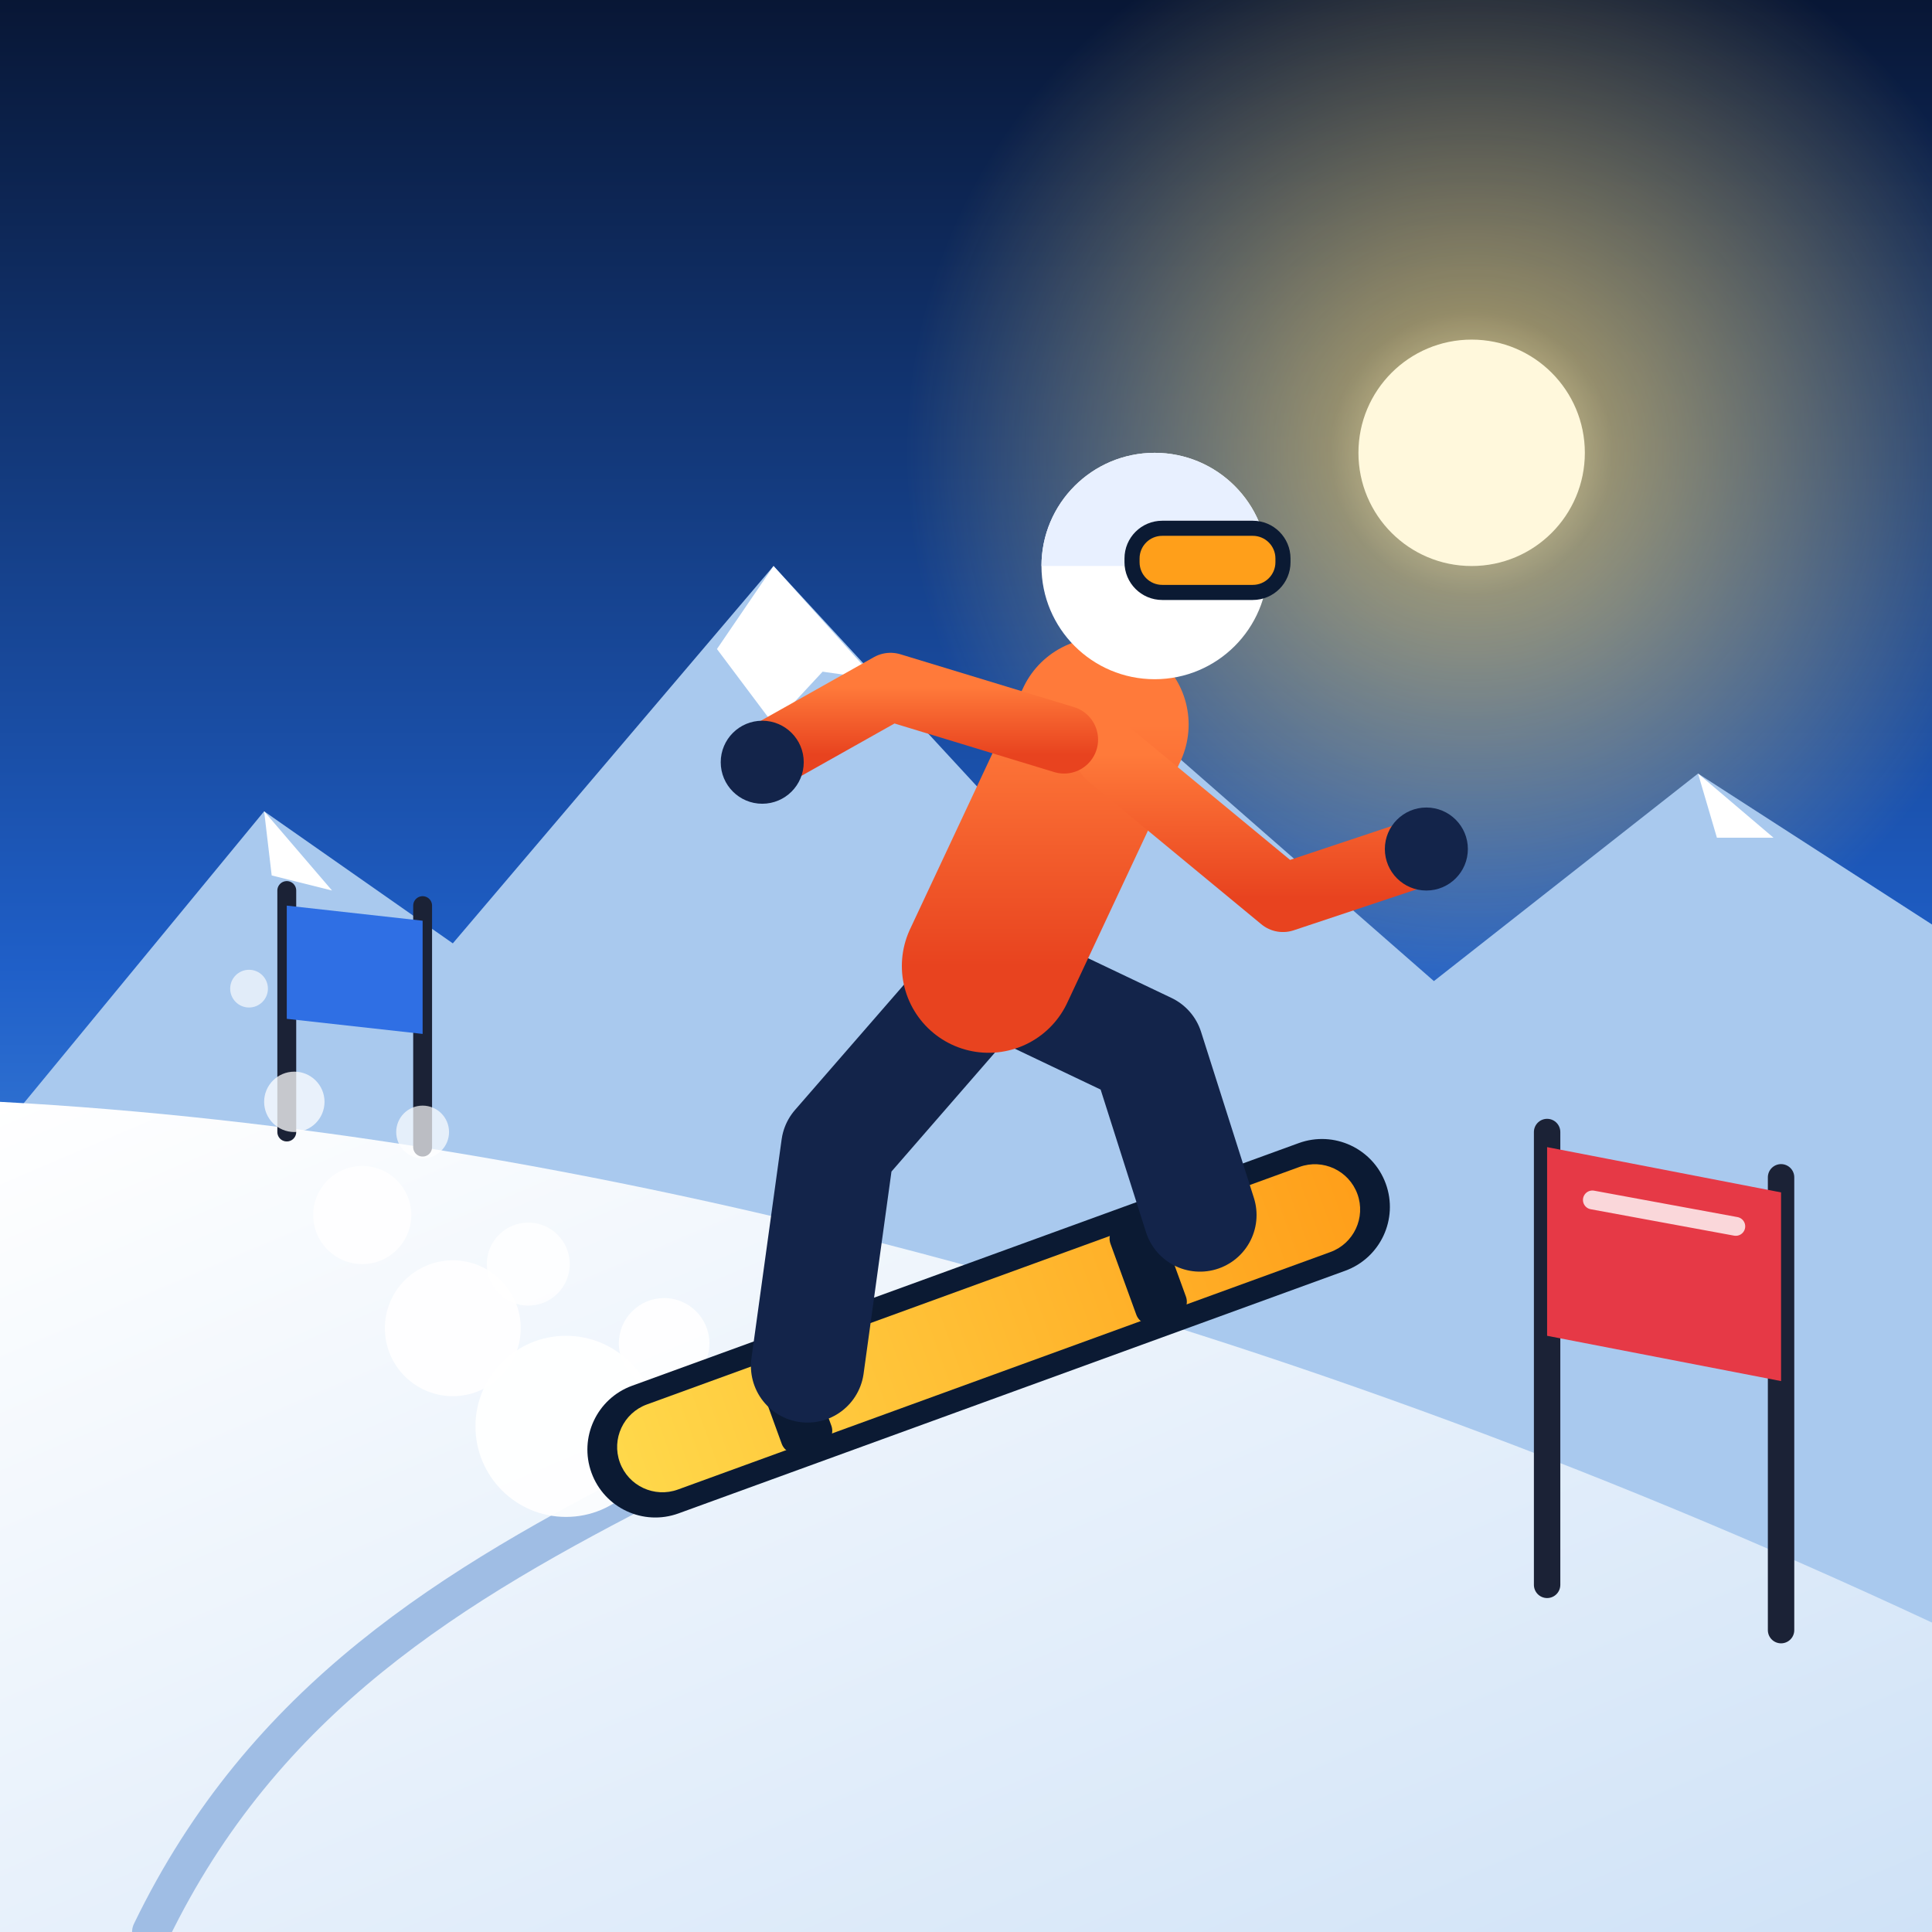
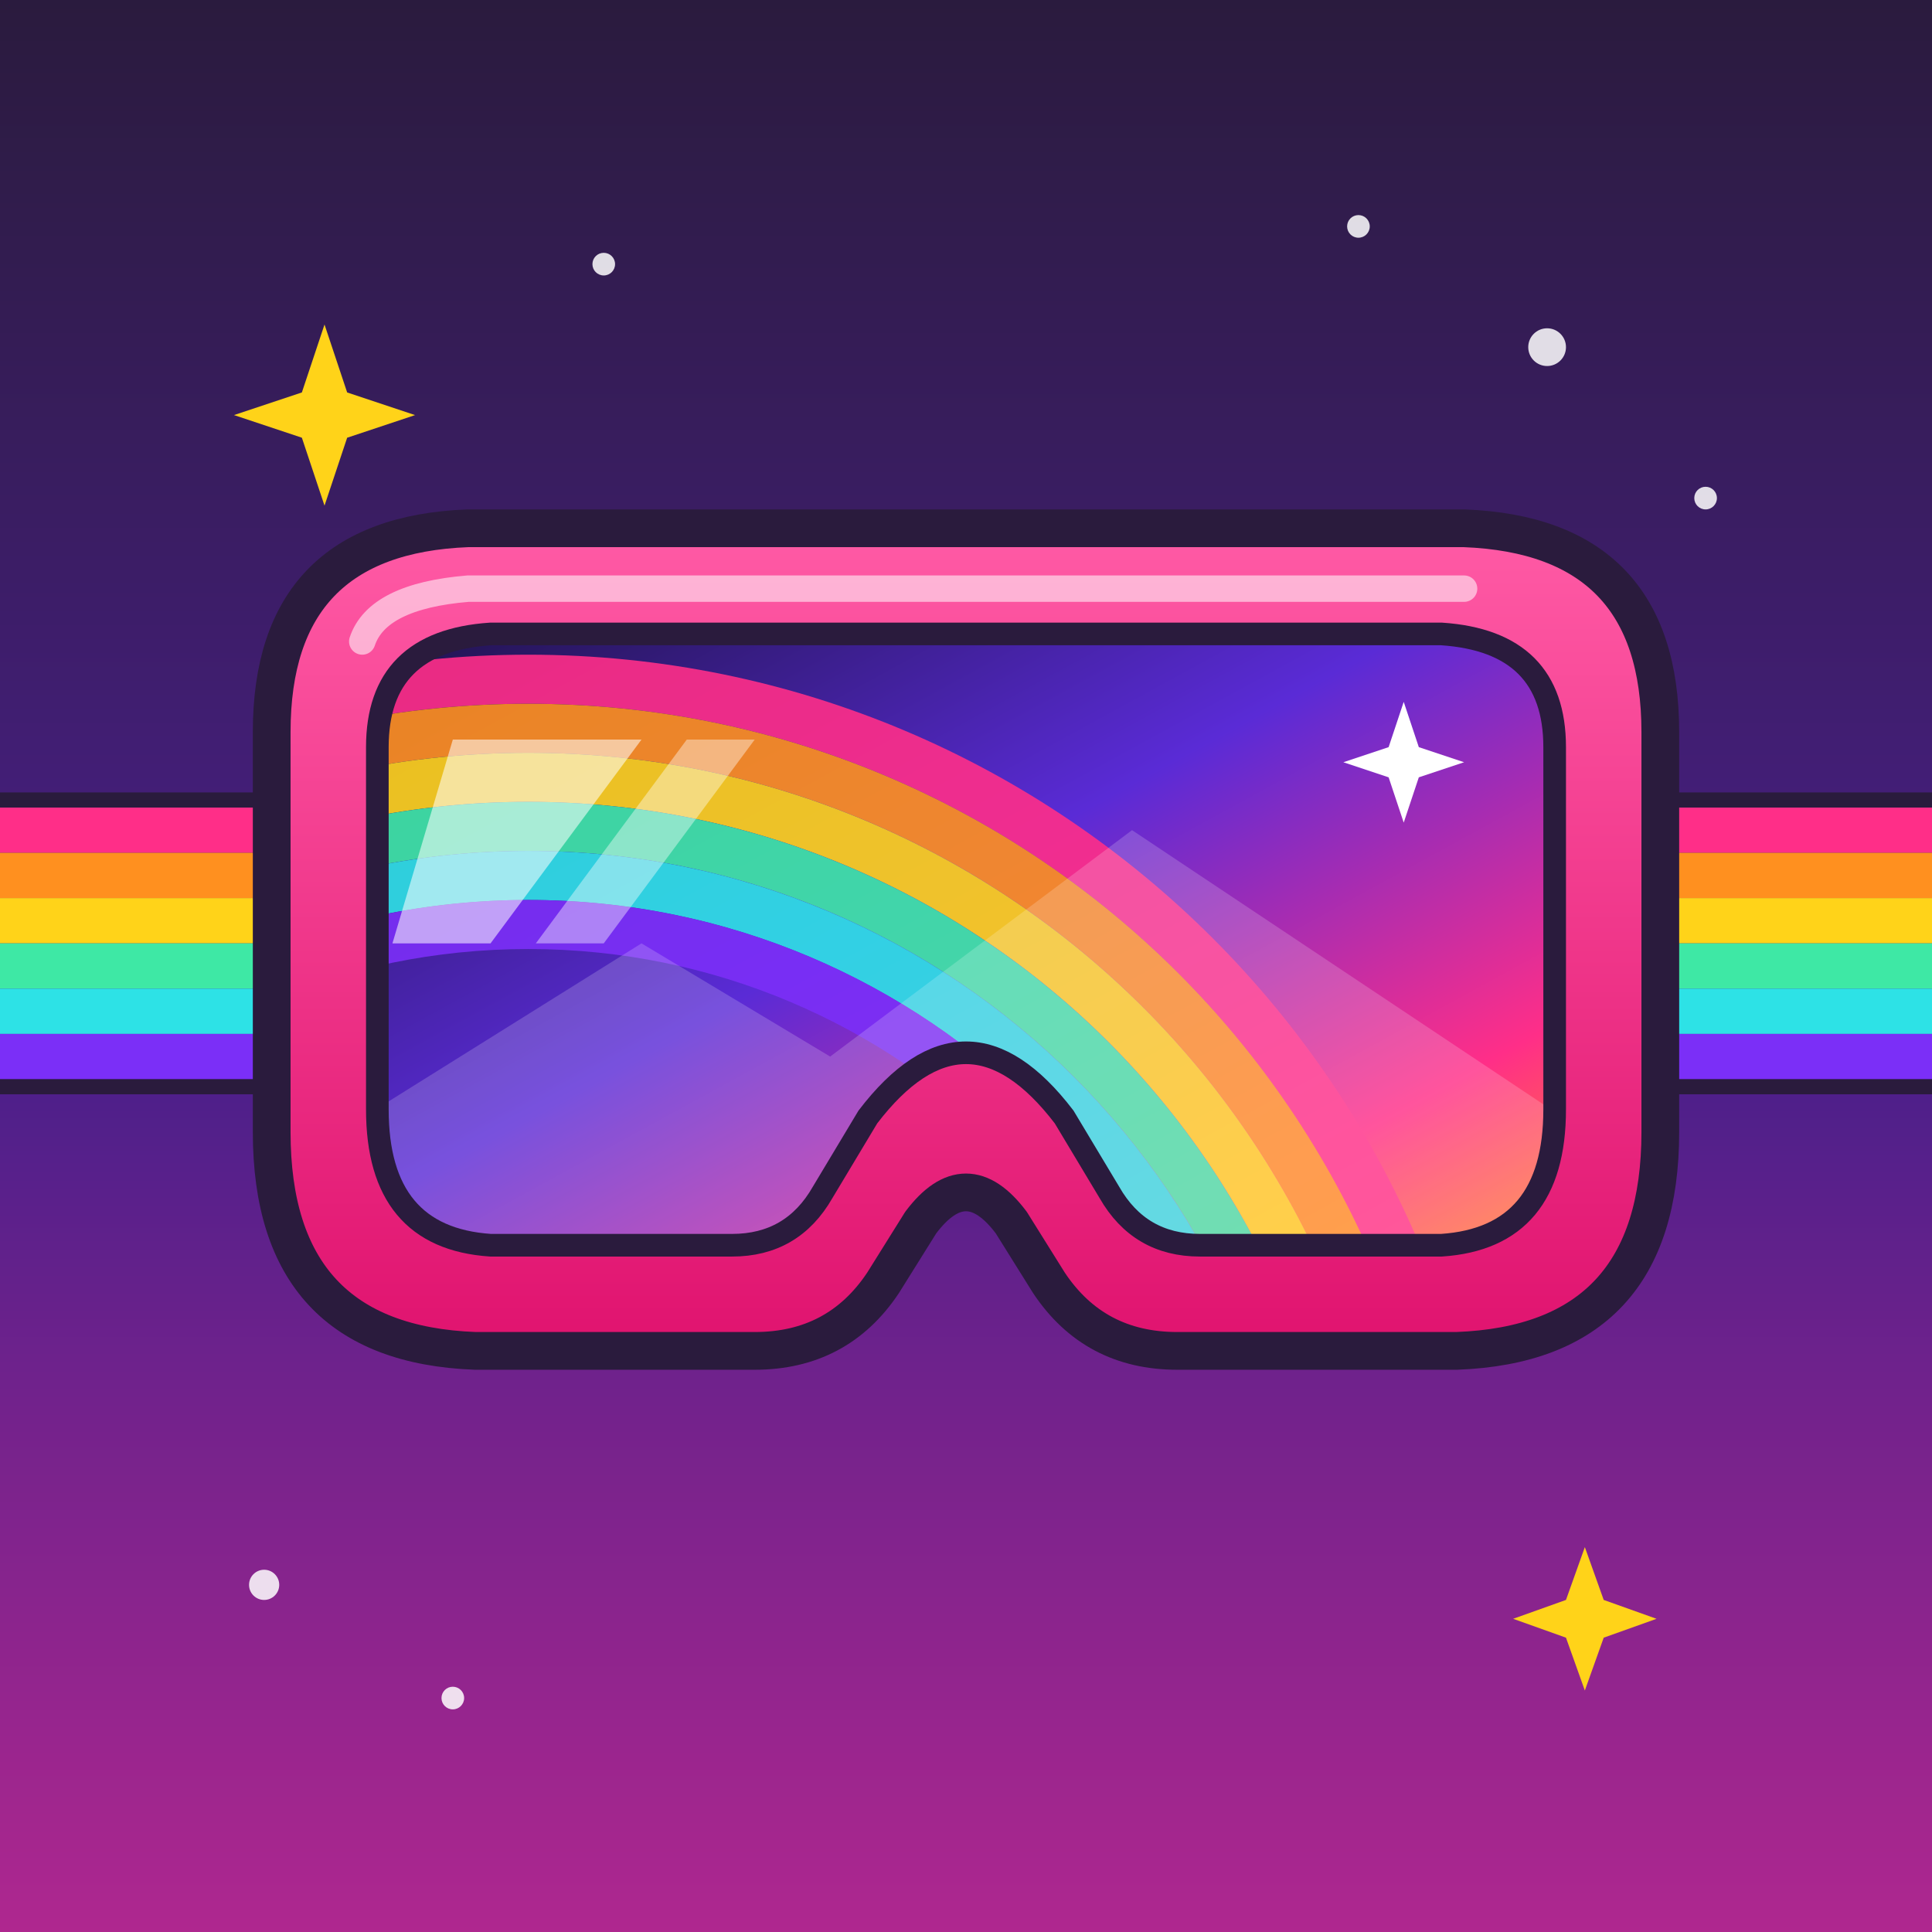
<svg xmlns="http://www.w3.org/2000/svg" viewBox="0 0 512 512">
  <defs>
-     <linearGradient id="sky" x1="0" y1="0" x2="0" y2="1">
-       <stop offset="0" stop-color="#081634" />
-       <stop offset=".5" stop-color="#1f5fc8" />
-       <stop offset="1" stop-color="#7cc8ff" />
+     <linearGradient id="bg" x1="0" y1="0" x2="0" y2="1">
+       <stop offset="0" stop-color="#2a1b3d" />
+       <stop offset=".55" stop-color="#4b1f8a" />
+       <stop offset="1" stop-color="#b0278f" />
    </linearGradient>
-     <radialGradient id="sun" cx="390" cy="120" r="150" gradientUnits="userSpaceOnUse">
-       <stop offset="0" stop-color="#fff6c8" stop-opacity=".95" />
-       <stop offset=".25" stop-color="#ffd76a" stop-opacity=".55" />
-       <stop offset="1" stop-color="#ffd76a" stop-opacity="0" />
-     </radialGradient>
-     <linearGradient id="snow" x1="0" y1="0" x2="1" y2="1">
-       <stop offset="0" stop-color="#ffffff" />
-       <stop offset="1" stop-color="#cfe2f7" />
+     <linearGradient id="lens" x1="0" y1="0" x2="1" y2="1">
+       <stop offset="0" stop-color="#1b1140" />
+       <stop offset=".45" stop-color="#5a2bd6" />
+       <stop offset=".8" stop-color="#ff2e88" />
+       <stop offset="1" stop-color="#ff901f" />
    </linearGradient>
-     <linearGradient id="board" x1="0" y1="0" x2="1" y2="0">
-       <stop offset="0" stop-color="#ffd84a" />
-       <stop offset="1" stop-color="#ff9f1a" />
+     <linearGradient id="frame" x1="0" y1="0" x2="0" y2="1">
+       <stop offset="0" stop-color="#ff5aa5" />
+       <stop offset="1" stop-color="#e0136f" />
    </linearGradient>
-     <linearGradient id="jacket" x1="0" y1="0" x2="0" y2="1">
-       <stop offset="0" stop-color="#ff7a3a" />
-       <stop offset="1" stop-color="#e8431f" />
-     </linearGradient>
+     <clipPath id="lc">
+       <path d="M100 198 Q100 170 130 168 L382 168 Q412 170 412 198 L412 294 Q412 328 382 330 L318 330 Q302 330 294 316 L282 296 Q256 262 230 296 L218 316 Q210 330 194 330 L130 330 Q100 328 100 294 Z" />
+     </clipPath>
  </defs>
-   <rect width="512" height="512" fill="url(#sky)" />
-   <circle cx="390" cy="120" r="150" fill="url(#sun)" />
-   <circle cx="390" cy="120" r="30" fill="#fff8dc" />
-   <path d="M0 300 L70 215 L120 250 L205 150 L265 215 L300 190 L380 260 L450 205 L512 245 L512 512 L0 512 Z" fill="#a9c9ee" />
-   <path d="M205 150 L232 180 L218 178 L205 192 L190 172 Z M450 205 L470 222 L455 222 Z M70 215 L88 236 L72 232 Z" fill="#ffffff" />
-   <path d="M0 292 C150 300 330 345 512 430 L512 512 L0 512 Z" fill="url(#snow)" />
-   <path d="M40 512 C70 450 120 420 175 392" fill="none" stroke="#9fbde4" stroke-width="10" stroke-linecap="round" />
+   <rect width="512" height="512" fill="url(#bg)" />
+   <g fill="#ffd319">
+     <path d="M86 86 l6 18 18 6 -18 6 -6 18 -6 -18 -18 -6 18 -6z" />
+     <path d="M420 410 l5 14 14 5 -14 5 -5 14 -5 -14 -14 -5 14 -5z" />
+   </g>
+   <g fill="#ffffff" opacity=".85">
+     <circle cx="410" cy="92" r="5" />
+     <circle cx="452" cy="132" r="3" />
+     <circle cx="70" cy="420" r="4" />
+     <circle cx="120" cy="450" r="3" />
+     <circle cx="360" cy="60" r="3" />
+     <circle cx="160" cy="70" r="3" />
+   </g>
  <g>
-     <line x1="76" y1="236" x2="76" y2="300" stroke="#1b2236" stroke-width="5" stroke-linecap="round" />
-     <line x1="112" y1="240" x2="112" y2="304" stroke="#1b2236" stroke-width="5" stroke-linecap="round" />
-     <path d="M76 240 L112 244 L112 274 L76 270 Z" fill="#2f6fe4" />
-     <line x1="410" y1="300" x2="410" y2="420" stroke="#1b2236" stroke-width="7" stroke-linecap="round" />
-     <line x1="472" y1="312" x2="472" y2="432" stroke="#1b2236" stroke-width="7" stroke-linecap="round" />
-     <path d="M410 304 L472 316 L472 366 L410 354 Z" fill="#e63946" />
-     <path d="M422 318 L460 325" stroke="#ffffff" stroke-width="5" stroke-linecap="round" opacity=".8" />
+     <rect x="0" y="214" width="512" height="12" fill="#ff2e88" />
+     <rect x="0" y="226" width="512" height="12" fill="#ff901f" />
+     <rect x="0" y="238" width="512" height="12" fill="#ffd319" />
+     <rect x="0" y="250" width="512" height="12" fill="#3ee8a5" />
+     <rect x="0" y="262" width="512" height="12" fill="#2de2e6" />
+     <rect x="0" y="274" width="512" height="12" fill="#7b2ff7" />
+     <rect x="0" y="210" width="512" height="4" fill="#2a1b3d" />
+     <rect x="0" y="286" width="512" height="4" fill="#2a1b3d" />
  </g>
-   <g fill="#ffffff">
-     <circle cx="150" cy="378" r="24" opacity=".95" />
-     <circle cx="120" cy="352" r="18" opacity=".9" />
-     <circle cx="96" cy="322" r="13" opacity=".85" />
-     <circle cx="140" cy="335" r="11" opacity=".8" />
-     <circle cx="78" cy="292" r="8" opacity=".75" />
-     <circle cx="112" cy="300" r="7" opacity=".7" />
-     <circle cx="66" cy="262" r="5" opacity=".65" />
-     <circle cx="176" cy="356" r="12" opacity=".9" />
+   <path d="M72 194 Q72 142 124 140 L388 140 Q440 142 440 194 L440 300 Q440 356 386 358 L312 358 Q290 358 278 340 L268 324 Q256 308 244 324 L234 340 Q222 358 200 358 L126 358 Q72 356 72 300 Z" fill="url(#frame)" stroke="#2a1b3d" stroke-width="10" stroke-linejoin="round" />
+   <path d="M96 170 Q100 158 124 156 L388 156" fill="none" stroke="#ffffff" stroke-width="7" stroke-linecap="round" opacity=".55" />
+   <g clip-path="url(#lc)">
+     <rect x="90" y="160" width="330" height="180" fill="url(#lens)" />
+     <g fill="none" stroke-width="13" opacity=".9">
+       <circle cx="140" cy="430" r="250" stroke="#ff2e88" />
+       <circle cx="140" cy="430" r="237" stroke="#ff901f" />
+       <circle cx="140" cy="430" r="224" stroke="#ffd319" />
+       <circle cx="140" cy="430" r="211" stroke="#3ee8a5" />
+       <circle cx="140" cy="430" r="198" stroke="#2de2e6" />
+       <circle cx="140" cy="430" r="185" stroke="#7b2ff7" />
+     </g>
+     <path d="M90 300 L170 250 L220 280 L300 220 L420 300 L420 340 L90 340 Z" fill="#ffffff" opacity=".18" />
+     <path d="M120 196 L170 196 L130 250 L104 250 Z" fill="#ffffff" opacity=".55" />
+     <path d="M182 196 L200 196 L160 250 L142 250 Z" fill="#ffffff" opacity=".4" />
  </g>
-   <g transform="rotate(-20 262 352)">
-     <rect x="150" y="334" width="224" height="36" rx="18" fill="#0b1a33" />
-     <rect x="158" y="340" width="208" height="24" rx="12" fill="url(#board)" />
-     <rect x="200" y="338" width="14" height="28" rx="4" fill="#0b1a33" />
-     <rect x="300" y="338" width="14" height="28" rx="4" fill="#0b1a33" />
-   </g>
-   <g stroke-linecap="round" stroke-linejoin="round" fill="none">
-     <path d="M318 322 L304 278 L262 258" stroke="#13244a" stroke-width="30" />
-     <path d="M214 362 L222 304 L262 258" stroke="#13244a" stroke-width="30" />
-     <path d="M262 256 L292 192" stroke="url(#jacket)" stroke-width="46" />
-     <path d="M294 200 L340 238 L376 226" stroke="url(#jacket)" stroke-width="18" />
-     <path d="M282 196 L236 182 L204 200" stroke="url(#jacket)" stroke-width="18" />
-   </g>
-   <circle cx="378" cy="225" r="11" fill="#13244a" />
-   <circle cx="202" cy="202" r="11" fill="#13244a" />
-   <circle cx="306" cy="150" r="30" fill="#ffffff" />
-   <path d="M306 120 A30 30 0 0 1 336 150 L276 150 A30 30 0 0 1 306 120 Z" fill="#e8f0ff" />
-   <rect x="300" y="140" width="40" height="17" rx="8" fill="#ff9f1a" stroke="#0b1a33" stroke-width="4" />
+   <path d="M100 198 Q100 170 130 168 L382 168 Q412 170 412 198 L412 294 Q412 328 382 330 L318 330 Q302 330 294 316 L282 296 Q256 262 230 296 L218 316 Q210 330 194 330 L130 330 Q100 328 100 294 Z" fill="none" stroke="#2a1b3d" stroke-width="6" />
+   <path d="M372 186 l4 12 12 4 -12 4 -4 12 -4 -12 -12 -4 12 -4z" fill="#ffffff" />
</svg>
